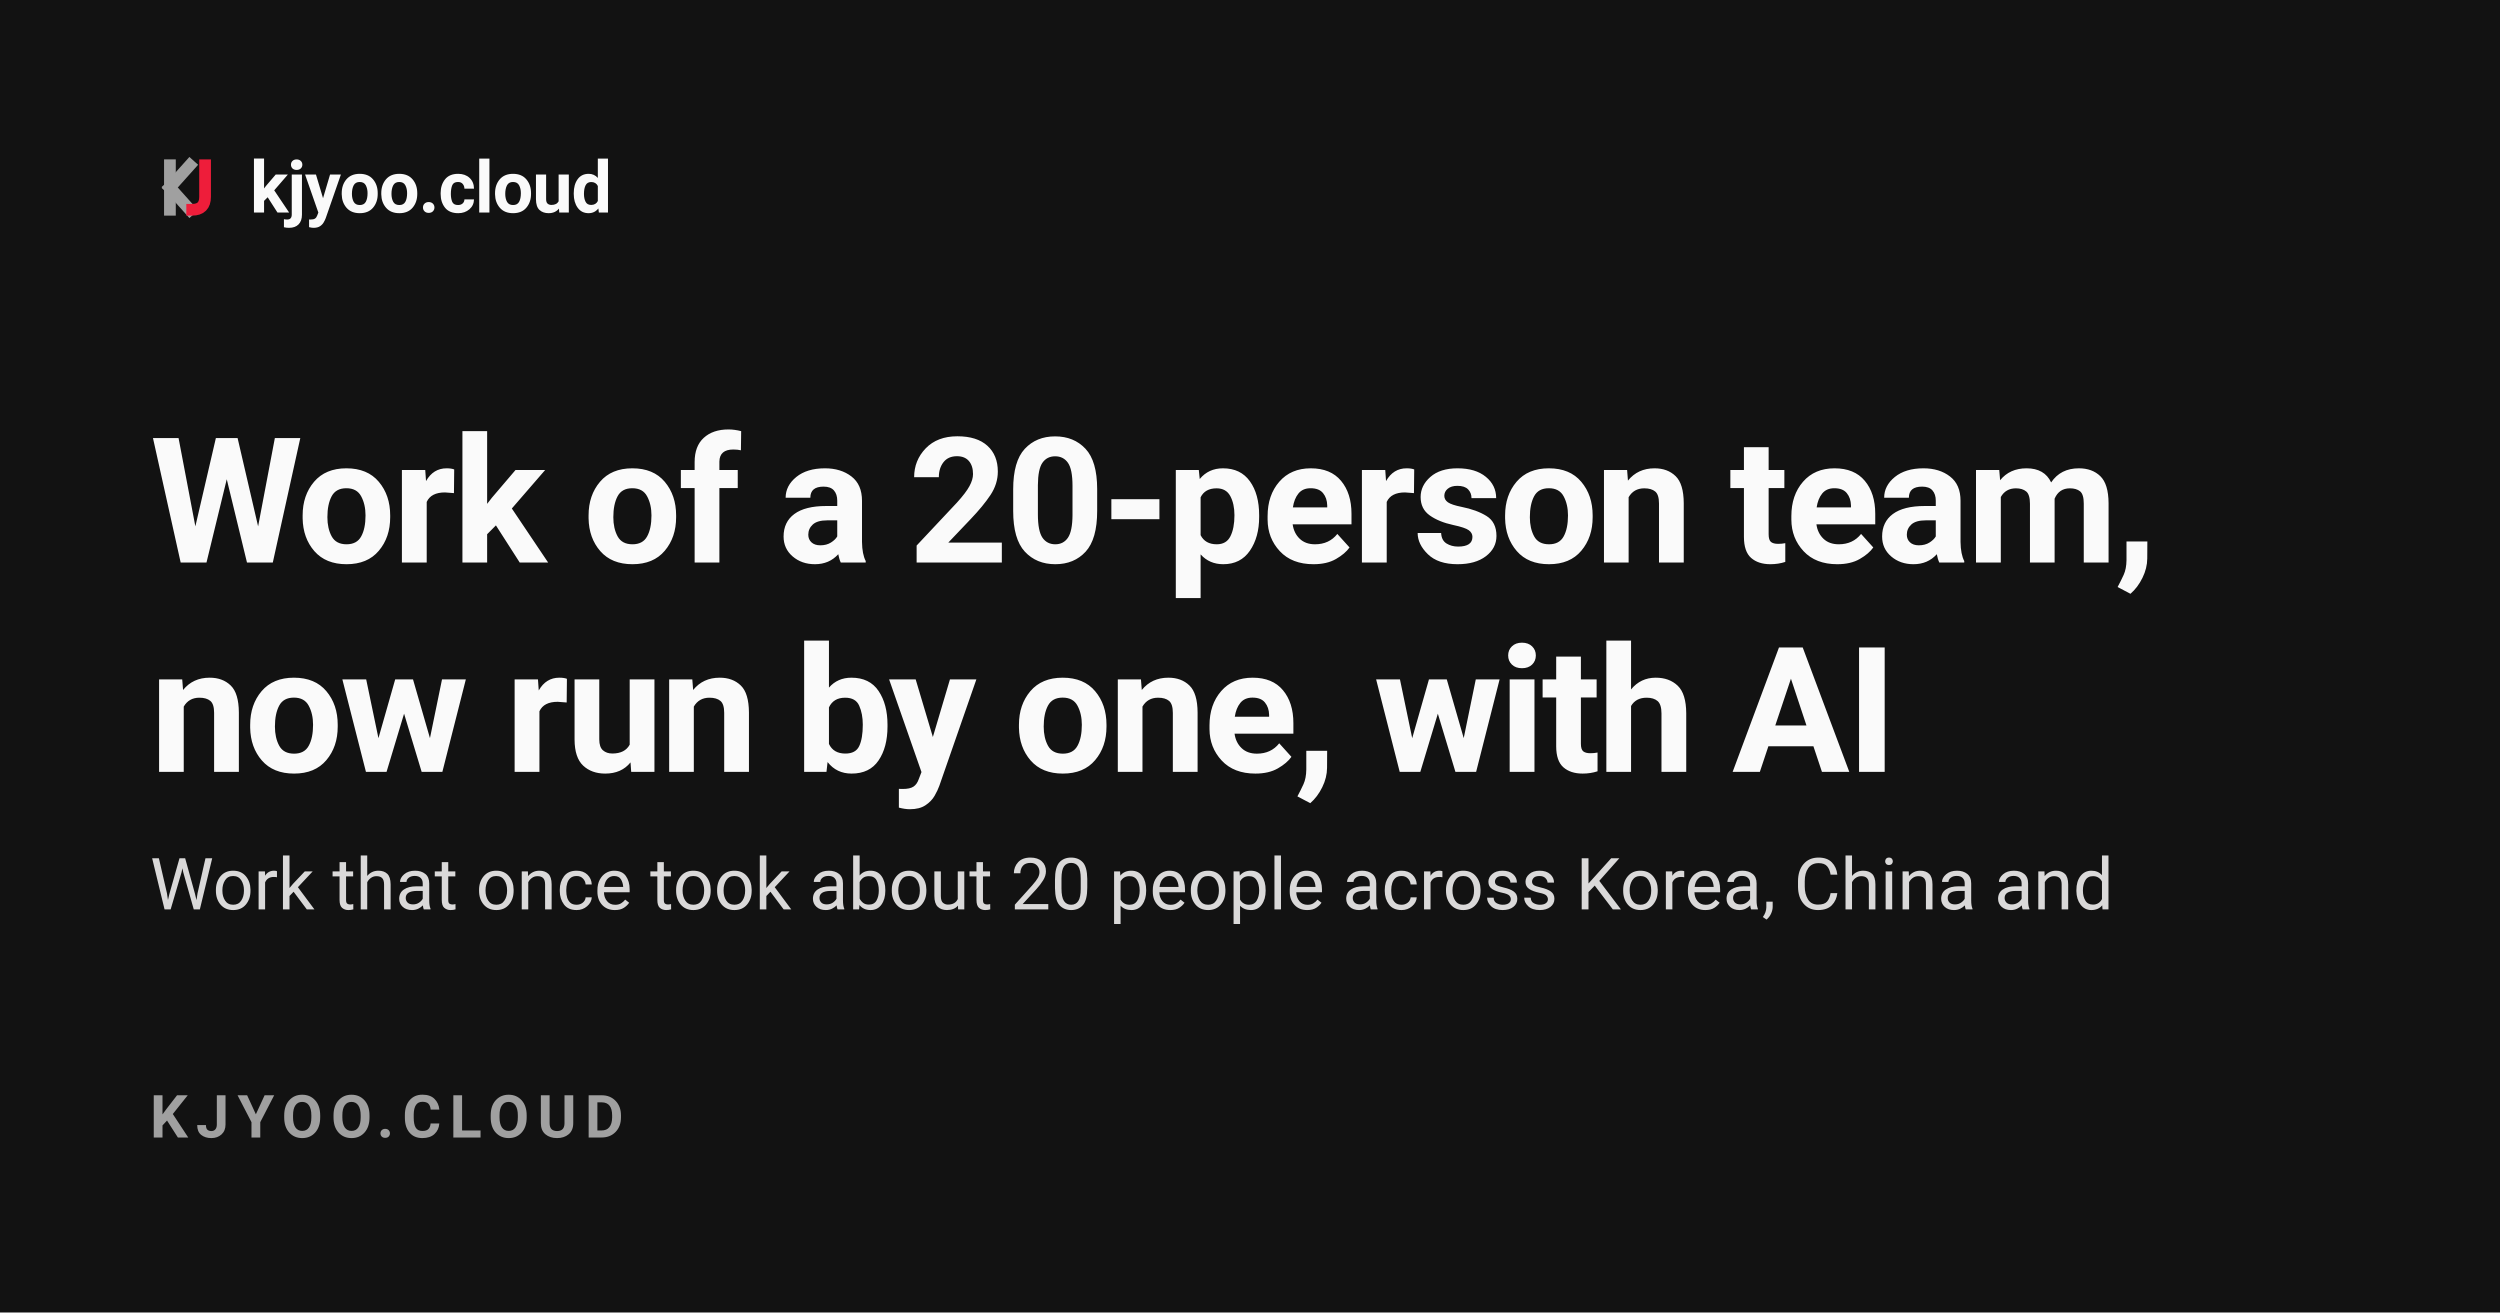
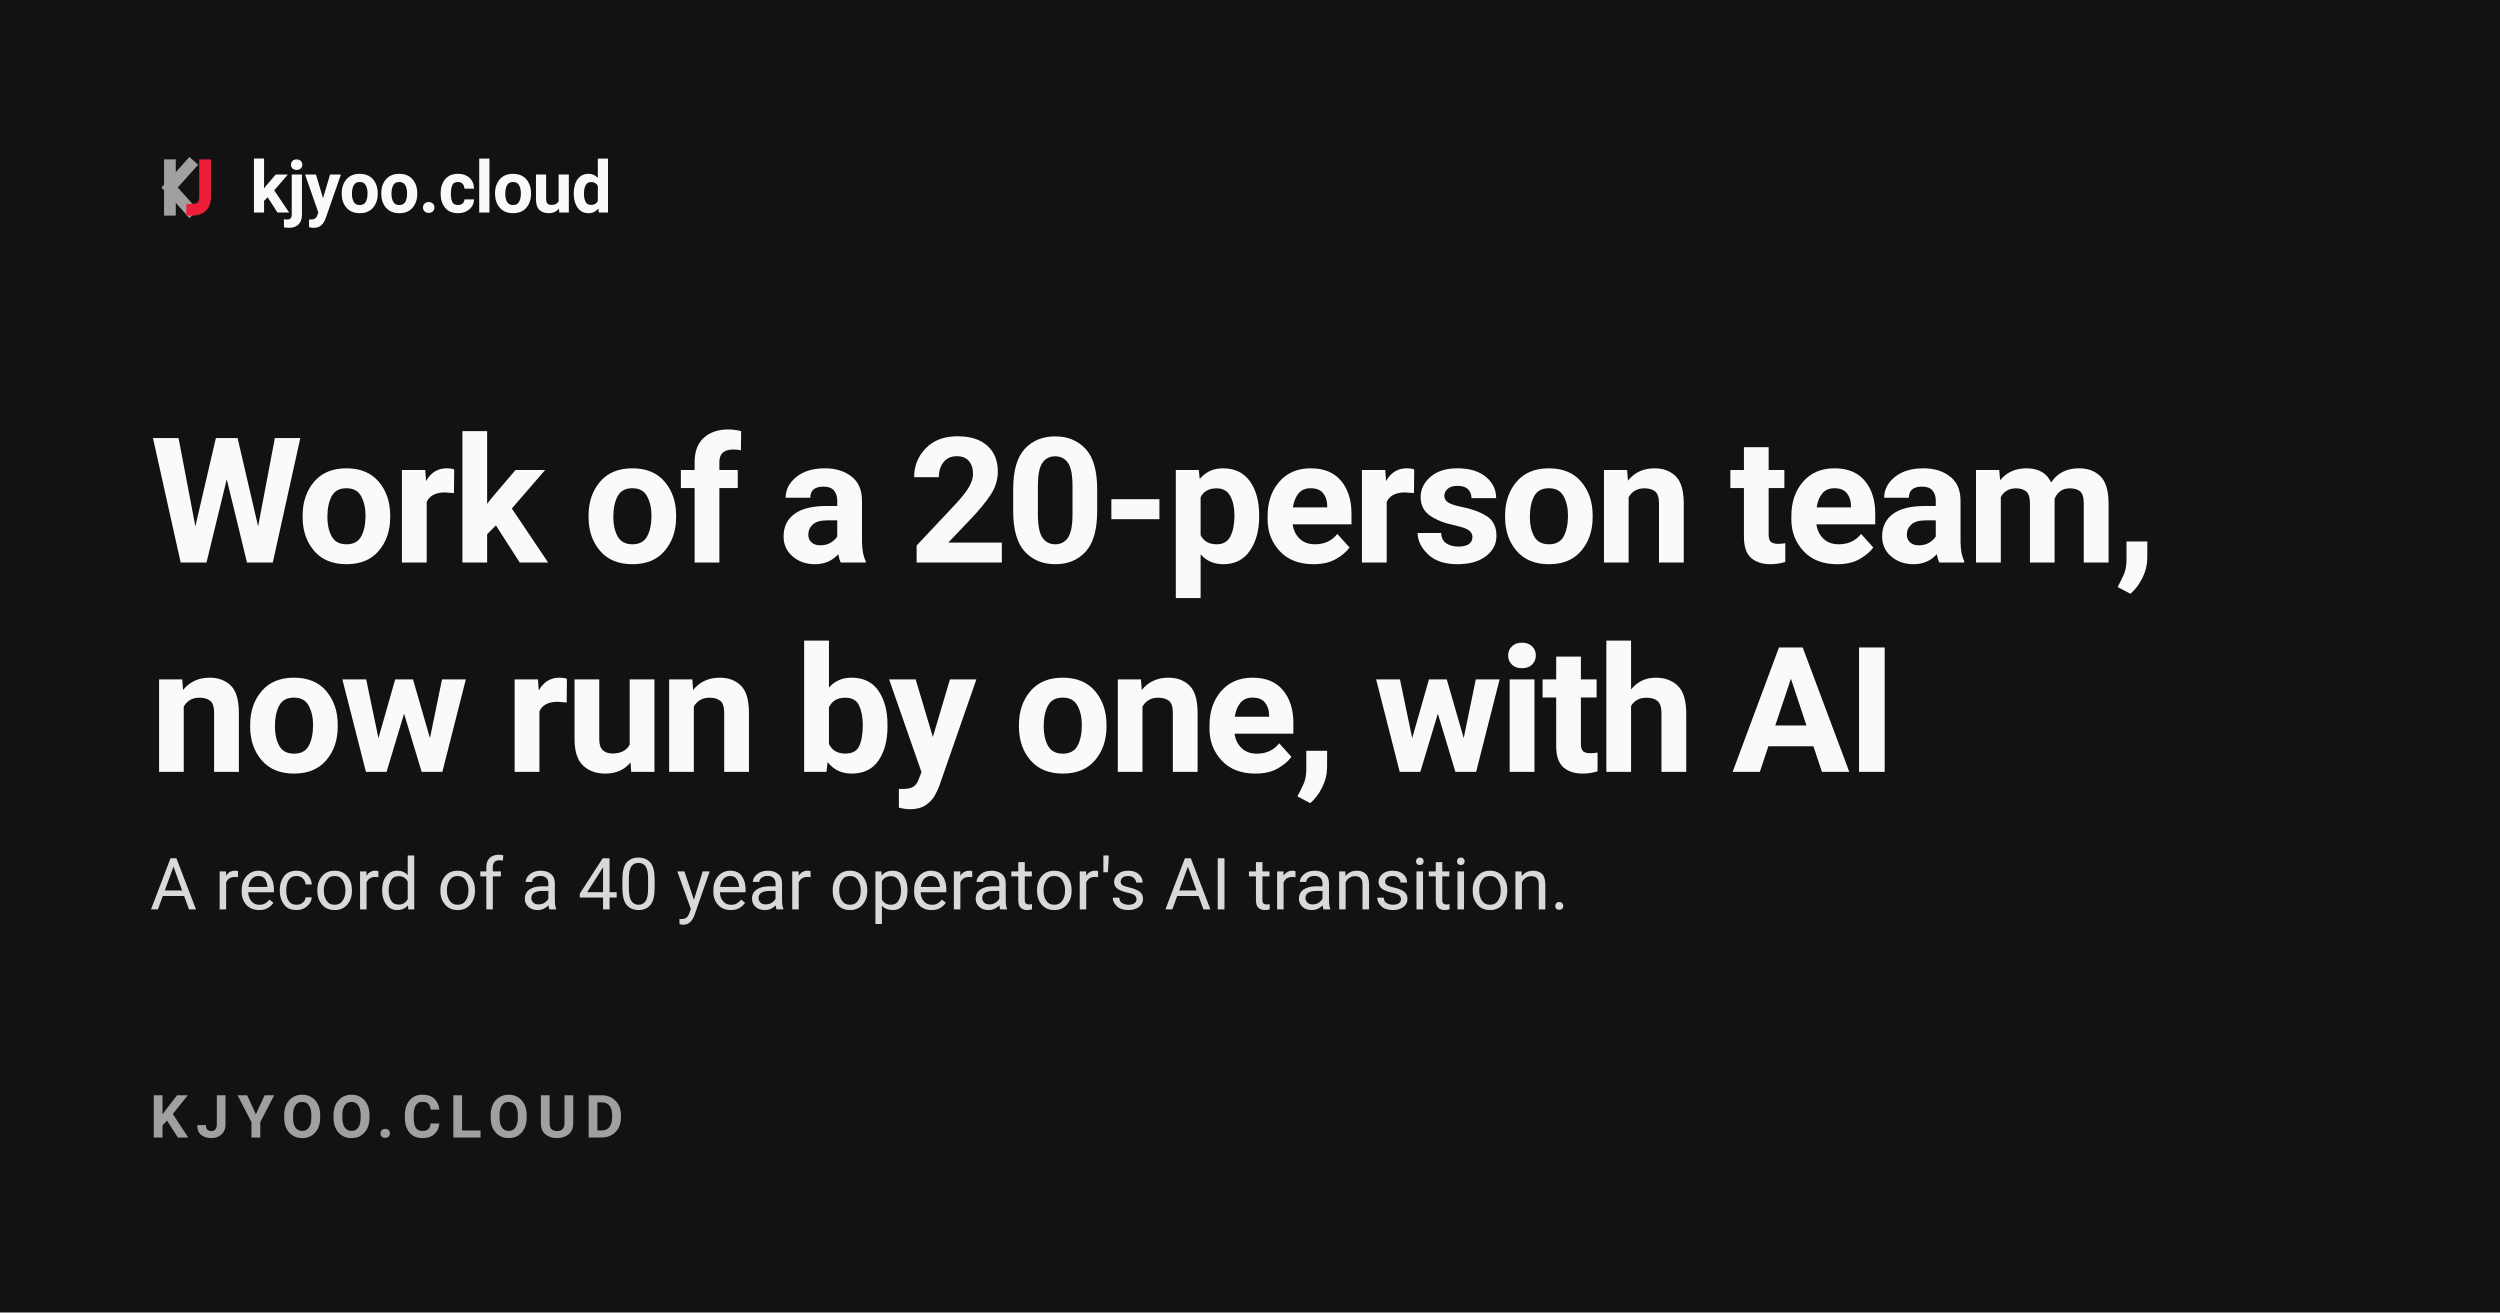
<svg xmlns="http://www.w3.org/2000/svg" viewBox="0 0 800 420" width="800" height="420">
  <rect width="800" height="420" fill="#121212" />
  <svg x="48" y="48" width="24" height="24" viewBox="0 0 64 64">
    <g fill="none" stroke-linecap="square" stroke-linejoin="miter">
      <path d="M17 13 V51" stroke="#A0A0A0" stroke-width="10" />
      <path d="M17 32 L34 13" stroke="#A0A0A0" stroke-width="10" />
      <path d="M17 32 L34 51" stroke="#A0A0A0" stroke-width="10" />
      <path d="M47 13 V40 Q47 51 36 51" stroke="#EE1D3A" stroke-width="10" />
    </g>
  </svg>
  <text x="80" y="68" font-family="'Nanum Gothic','Noto Sans KR',-apple-system,BlinkMacSystemFont,'Segoe UI',Roboto,sans-serif" font-size="23" font-weight="700" letter-spacing="-0.35" fill="#FAFAFA">kjyoo.cloud</text>
  <text x="48" y="180" font-family="'Nanum Gothic','Noto Sans KR',-apple-system,BlinkMacSystemFont,'Segoe UI',Roboto,sans-serif" font-size="56" font-weight="700" letter-spacing="-1.12" fill="#FAFAFA">Work of a 20-person team,</text>
  <text x="48" y="247" font-family="'Nanum Gothic','Noto Sans KR',-apple-system,BlinkMacSystemFont,'Segoe UI',Roboto,sans-serif" font-size="56" font-weight="700" letter-spacing="-1.12" fill="#FAFAFA">now run by one, with AI</text>
-   <text x="48" y="291" font-family="'Nanum Gothic','Noto Sans KR',-apple-system,BlinkMacSystemFont,'Segoe UI',Roboto,sans-serif" font-size="23" font-weight="400" fill="#DAD9D9">Work that once took about 20 people across Korea, China and</text>
+   <text x="48" y="291" font-family="'Nanum Gothic','Noto Sans KR',-apple-system,BlinkMacSystemFont,'Segoe UI',Roboto,sans-serif" font-size="23" font-weight="400" fill="#DAD9D9">A record of a 40 year operator's AI transition.</text>
  <text x="48" y="364" font-family="'Nanum Gothic','Noto Sans KR',-apple-system,BlinkMacSystemFont,'Segoe UI',Roboto,sans-serif" font-size="19" font-weight="700" letter-spacing="2.66" fill="#A0A0A0">KJYOO.CLOUD</text>
</svg>
